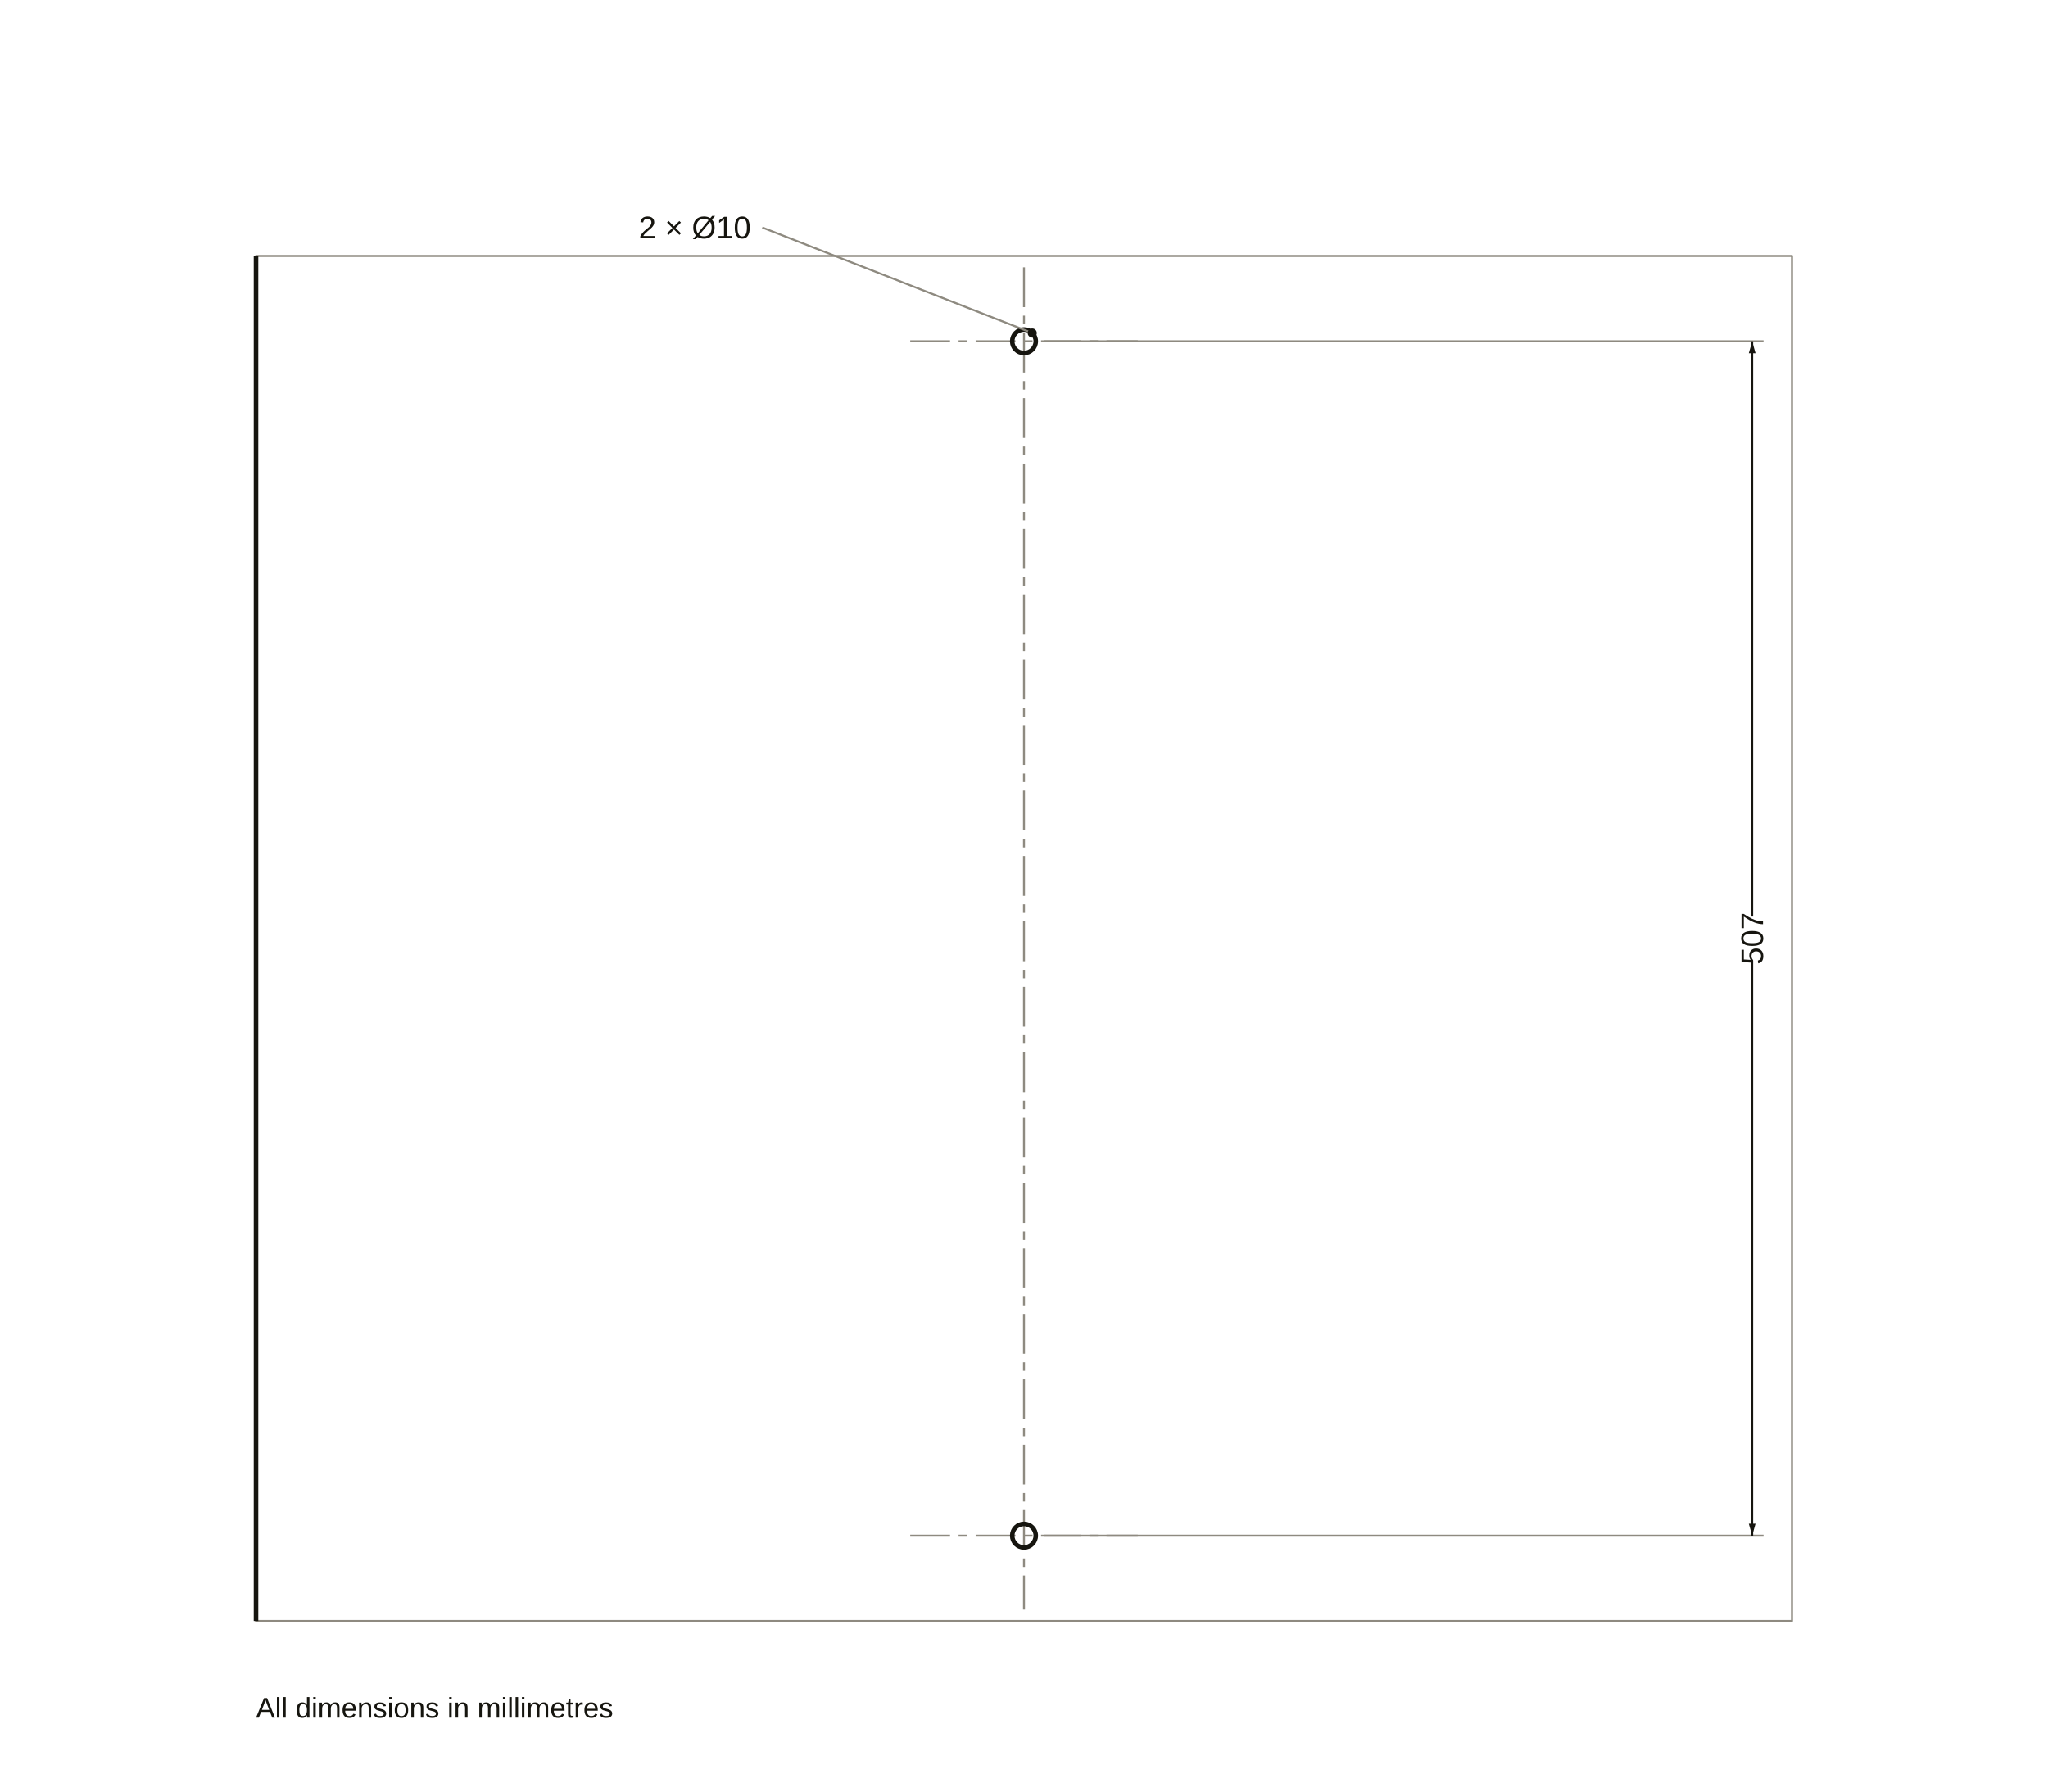
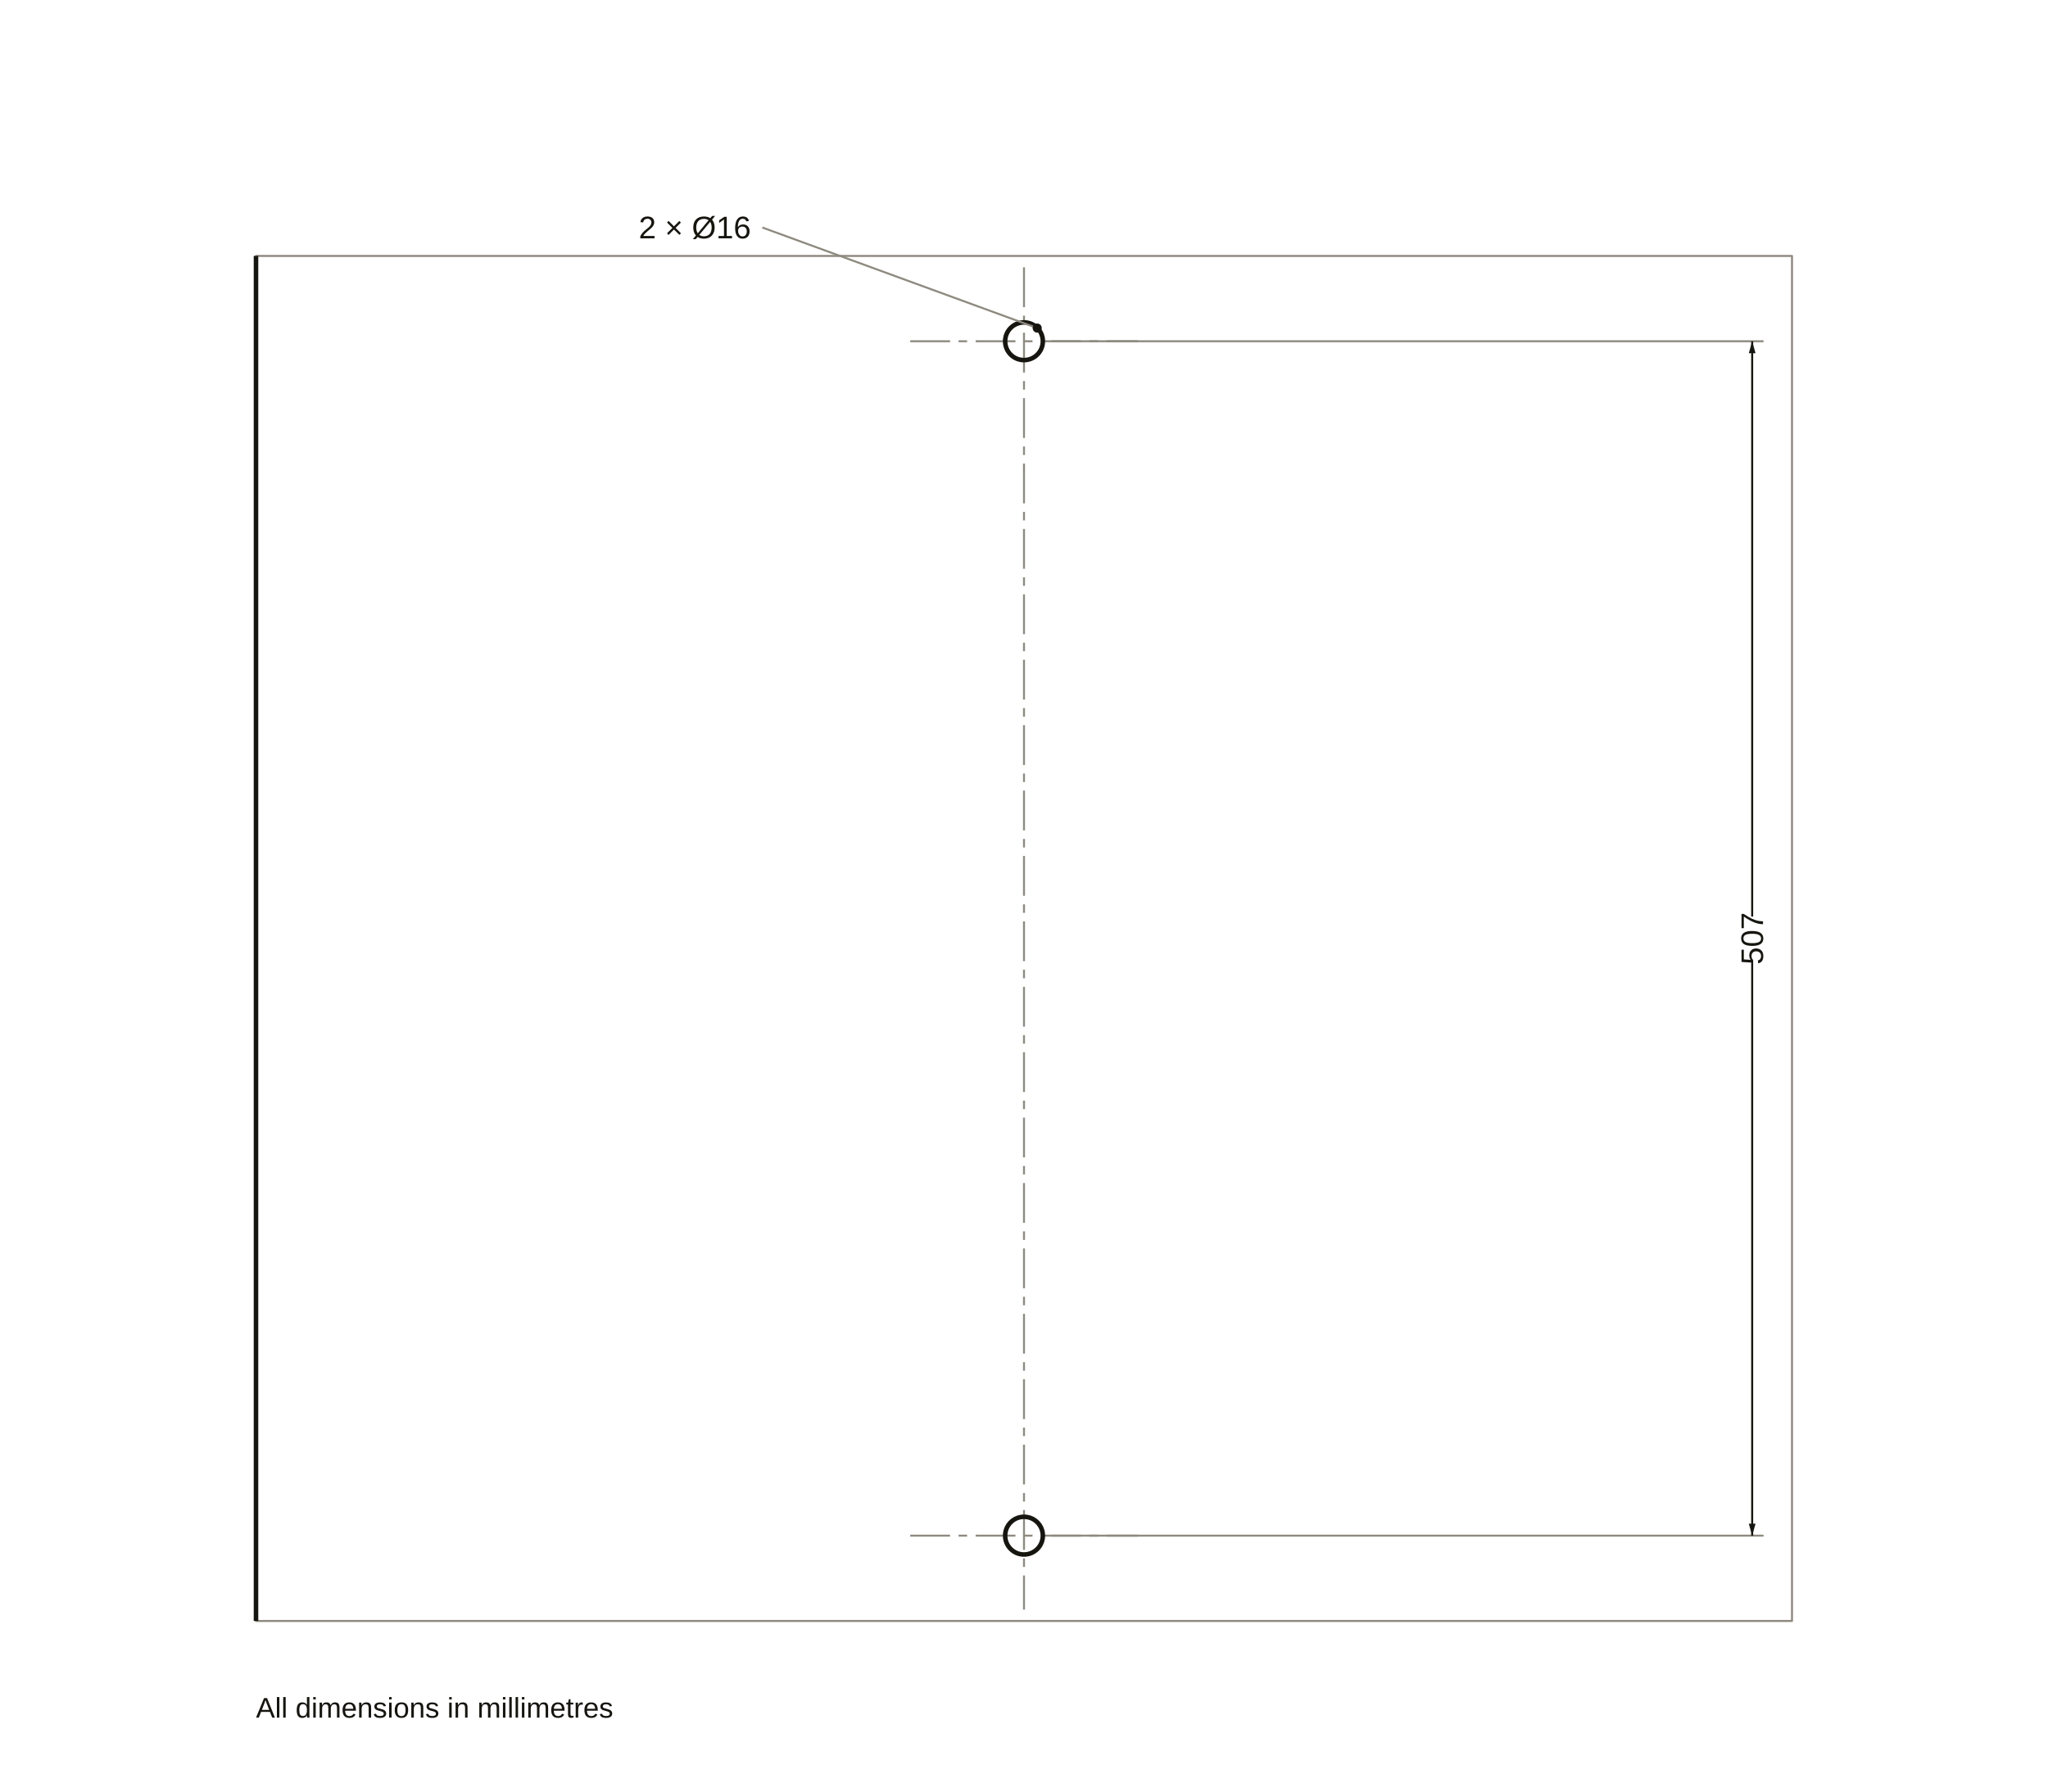
<svg xmlns="http://www.w3.org/2000/svg" viewBox="0 0 720 630" role="img" aria-labelledby="t d">
  <style>
    .ink { stroke: #16150f; }
    text { fill: #16150f; }
    @media (prefers-color-scheme: dark) {
      path, line, circle { stroke: #e9e5da; }
      path[fill]:not([fill="none"]) { fill: #e9e5da; }
      text { fill: #e9e5da; }
    }
  </style>
  <g>
    <path d="M90.00 90.00 L630.00 90.00 L630.00 570.00 L90.00 570.00 Z" fill="none" stroke="#8e8a80" stroke-width="0.7" stroke-linejoin="round" />
    <line x1="90" y1="90" x2="90" y2="570" stroke="#16150f" stroke-width="1.6" />
    <line x1="360.00" y1="94.00" x2="360.00" y2="566.00" stroke="#8e8a80" stroke-width="0.7" stroke-dasharray="14 3 3 3" />
    <line x1="320.00" y1="120.00" x2="400.00" y2="120.00" stroke="#8e8a80" stroke-width="0.7" stroke-dasharray="14 3 3 3" />
    <line x1="320.00" y1="540.00" x2="400.00" y2="540.00" stroke="#8e8a80" stroke-width="0.7" stroke-dasharray="14 3 3 3" />
-     <circle cx="360.00" cy="120.00" r="4.14" fill="none" stroke="#16150f" stroke-width="1.6" />
-     <circle cx="360.00" cy="540.00" r="4.14" fill="none" stroke="#16150f" stroke-width="1.6" />
-     <line x1="367.142" y1="120" x2="620" y2="120" stroke="#8e8a80" stroke-width="0.7" />
-     <line x1="367.142" y1="540" x2="620" y2="540" stroke="#8e8a80" stroke-width="0.7" />
+     <circle cx="360.00" cy="120.00" r="6.63" fill="none" stroke="#16150f" stroke-width="1.6" />
+     <circle cx="360.00" cy="540.00" r="6.63" fill="none" stroke="#16150f" stroke-width="1.6" />
+     <line x1="369.627" y1="120" x2="620" y2="120" stroke="#8e8a80" stroke-width="0.7" />
+     <line x1="369.627" y1="540" x2="620" y2="540" stroke="#8e8a80" stroke-width="0.7" />
    <line x1="616" y1="120" x2="616" y2="322.3" stroke="#16150f" stroke-width="0.7" />
    <line x1="616" y1="337.7" x2="616" y2="540" stroke="#16150f" stroke-width="0.7" />
    <path d="M616.00 120.00 L614.82 124.20 L617.18 124.20 Z" fill="#16150f" />
    <path d="M616.00 540.00 L617.18 535.80 L614.82 535.80 Z" fill="#16150f" />
    <text x="616" y="330" font-size="11" fill="#16150f" text-anchor="middle" dominant-baseline="central" transform="rotate(-90 616 330)" font-family="'Archivo','Helvetica Neue',Arial,sans-serif">507</text>
-     <line x1="362.899" y1="117.101" x2="268" y2="80" stroke="#8e8a80" stroke-width="0.7" />
-     <circle cx="362.899" cy="117.101" r="1.6" fill="#16150f" />
-     <text x="264" y="80" font-size="11" fill="#16150f" text-anchor="end" dominant-baseline="central" font-family="'Archivo','Helvetica Neue',Arial,sans-serif">2 × Ø10</text>
+     <line x1="364.639" y1="115.361" x2="268" y2="80" stroke="#8e8a80" stroke-width="0.7" />
+     <circle cx="364.639" cy="115.361" r="1.6" fill="#16150f" />
+     <text x="264" y="80" font-size="11" fill="#16150f" text-anchor="end" dominant-baseline="central" font-family="'Archivo','Helvetica Neue',Arial,sans-serif">2 × Ø16</text>
    <text x="90" y="604" font-size="10" fill="#8e8a80" font-family="'Archivo','Helvetica Neue',Arial,sans-serif">All dimensions in millimetres</text>
  </g>
</svg>
